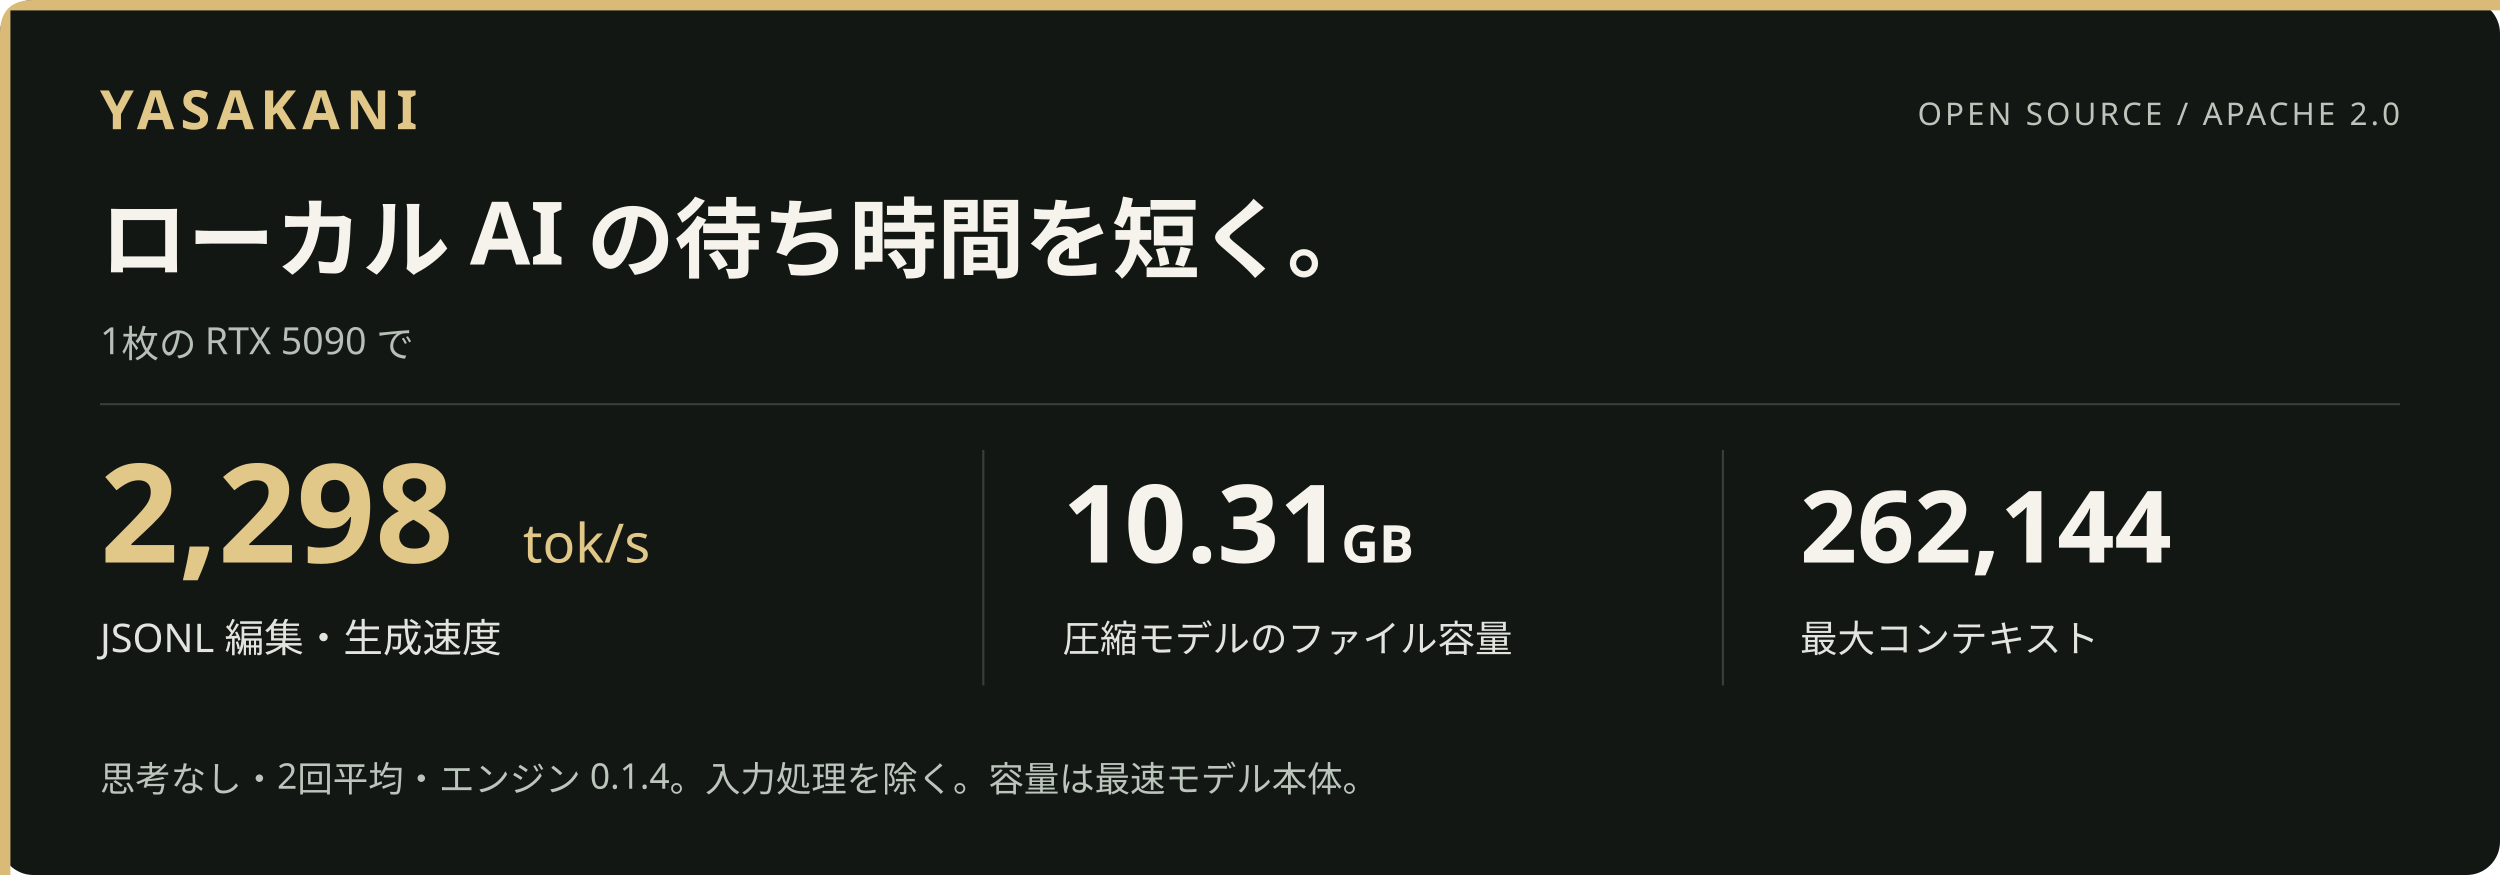
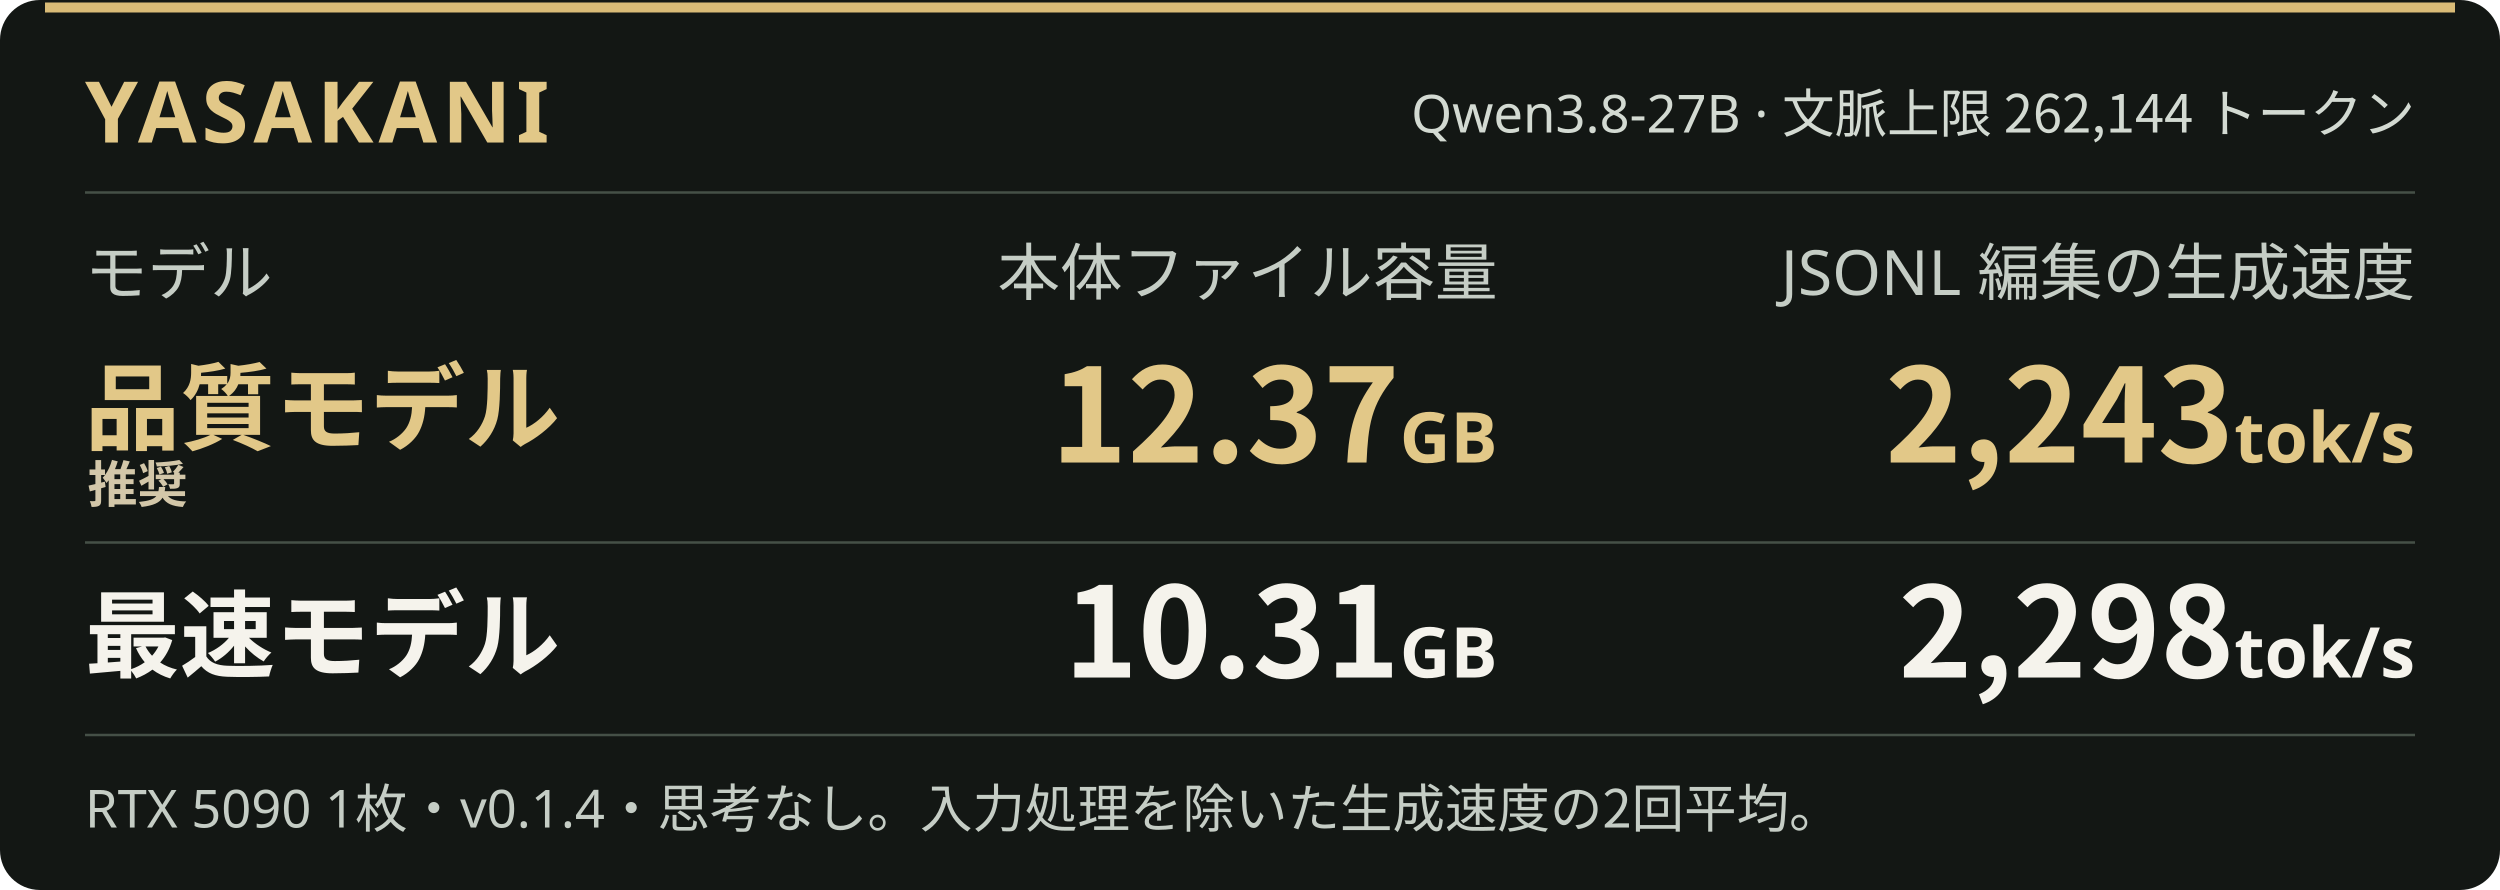
- <svg xmlns="http://www.w3.org/2000/svg" width="1200" height="420" viewBox="0 0 1200 420" role="img" aria-labelledby="title desc">
-   <rect width="1200" height="420" rx="16" fill="#131714" />
-   <path d="M0 16Q0 0 16 0H1200V5H5V420H0Z" fill="#d9bb77" />
+ <svg xmlns="http://www.w3.org/2000/svg" width="1000" height="356" viewBox="0 0 1000 356" role="img" aria-labelledby="title desc" xml:lang="ja">
+   <rect width="1000" height="356" rx="16" fill="#131714" />
+   <path d="M18 3H982" stroke="#d9bb77" stroke-width="4" />
  <g font-family="Segoe UI, Noto Sans JP, Yu Gothic, sans-serif">
-     <text x="48" y="62" font-size="26" font-weight="700" letter-spacing="3" fill="#e2c888">YASAKANI</text>
-     <text x="1152" y="60" text-anchor="end" font-size="15" letter-spacing="1.5" fill="#bdc5bb">OPEN SOURCE / APACHE 2.0</text>
-     <text x="48" y="130" font-size="42" font-weight="700" fill="#f5f3ec">ローカル AI の待ち時間を短く。</text>
-     <text x="48" y="170" font-size="18" fill="#b6c0b7">1枚の RTX 5090 で</text>
-     <path d="M48 194H1152M472 216V329M827 216V329" stroke="#364038" />
-     <text x="48" y="270" font-size="66" font-weight="700" fill="#e2c888">2,298</text>
-     <text x="251" y="270" font-size="26" fill="#e2c888">tok/s</text>
-     <text x="48" y="313" font-size="19" fill="#e1e5de">JSONL 編集・生成速度</text>
-     <text x="510" y="270" font-size="52" font-weight="600" fill="#f5f3ec">10.31<tspan font-size="25"> GB</tspan>
-     </text>
-     <text x="510" y="313" font-size="18" fill="#e1e5de">圧縮モデルのファイル容量</text>
-     <text x="864" y="270" font-size="48" font-weight="600" fill="#f5f3ec">262,144</text>
-     <text x="864" y="313" font-size="18" fill="#e1e5de">最大コンテキスト</text>
-     <text x="48" y="380" font-size="17" fill="#bcc5bb">思考なし・2回平均・エンジン 0.1.4。入力処理を除く。容量は最速モデル本体。</text>
+     <text x="34" y="57" font-size="34" font-weight="700" letter-spacing="2" fill="#e2c888">YASAKANI</text>
+     <text x="966" y="53" text-anchor="end" font-size="21" fill="#d3dad2">Qwen3.8-27B · 文脈上限 262,144 トークン</text>
+     <path d="M34 77H966M34 217H966M34 294H966" stroke="#455047" />
+     <g font-size="25" fill="#c5cdc5">
+       <text x="34" y="118">モデル</text>
+       <text x="599" y="118" text-anchor="end">本体ファイル容量</text>
+       <text x="966" y="118" text-anchor="end">JSONL 編集の生成速度</text>
+     </g>
+     <g id="quality-model" fill="#e2c888" font-weight="650">
+       <text x="34" y="177" font-size="38">品質モデル</text>
+       <text x="35" y="201" font-size="20" fill="#d3c7a9">推奨</text>
+       <text x="599" y="185" text-anchor="end" font-size="52">12.37<tspan font-size="28"> GB</tspan>
+       </text>
+       <text x="966" y="185" text-anchor="end" font-size="52">2,243<tspan font-size="28"> tok/s</tspan>
+       </text>
+     </g>
+     <g id="fastest-model" fill="#f5f3ec" font-weight="600">
+       <text x="34" y="268" font-size="38">最速モデル</text>
+       <text x="599" y="271" text-anchor="end" font-size="50">10.31<tspan font-size="28"> GB</tspan>
+       </text>
+       <text x="966" y="271" text-anchor="end" font-size="50">2,298<tspan font-size="28"> tok/s</tspan>
+       </text>
+     </g>
+     <text x="34" y="331" font-size="21" fill="#c5cdc5">RTX 5090 1枚・v0.1.4・思考なし。入力処理を除いた生成速度の2回平均。</text>
  </g>
</svg>
